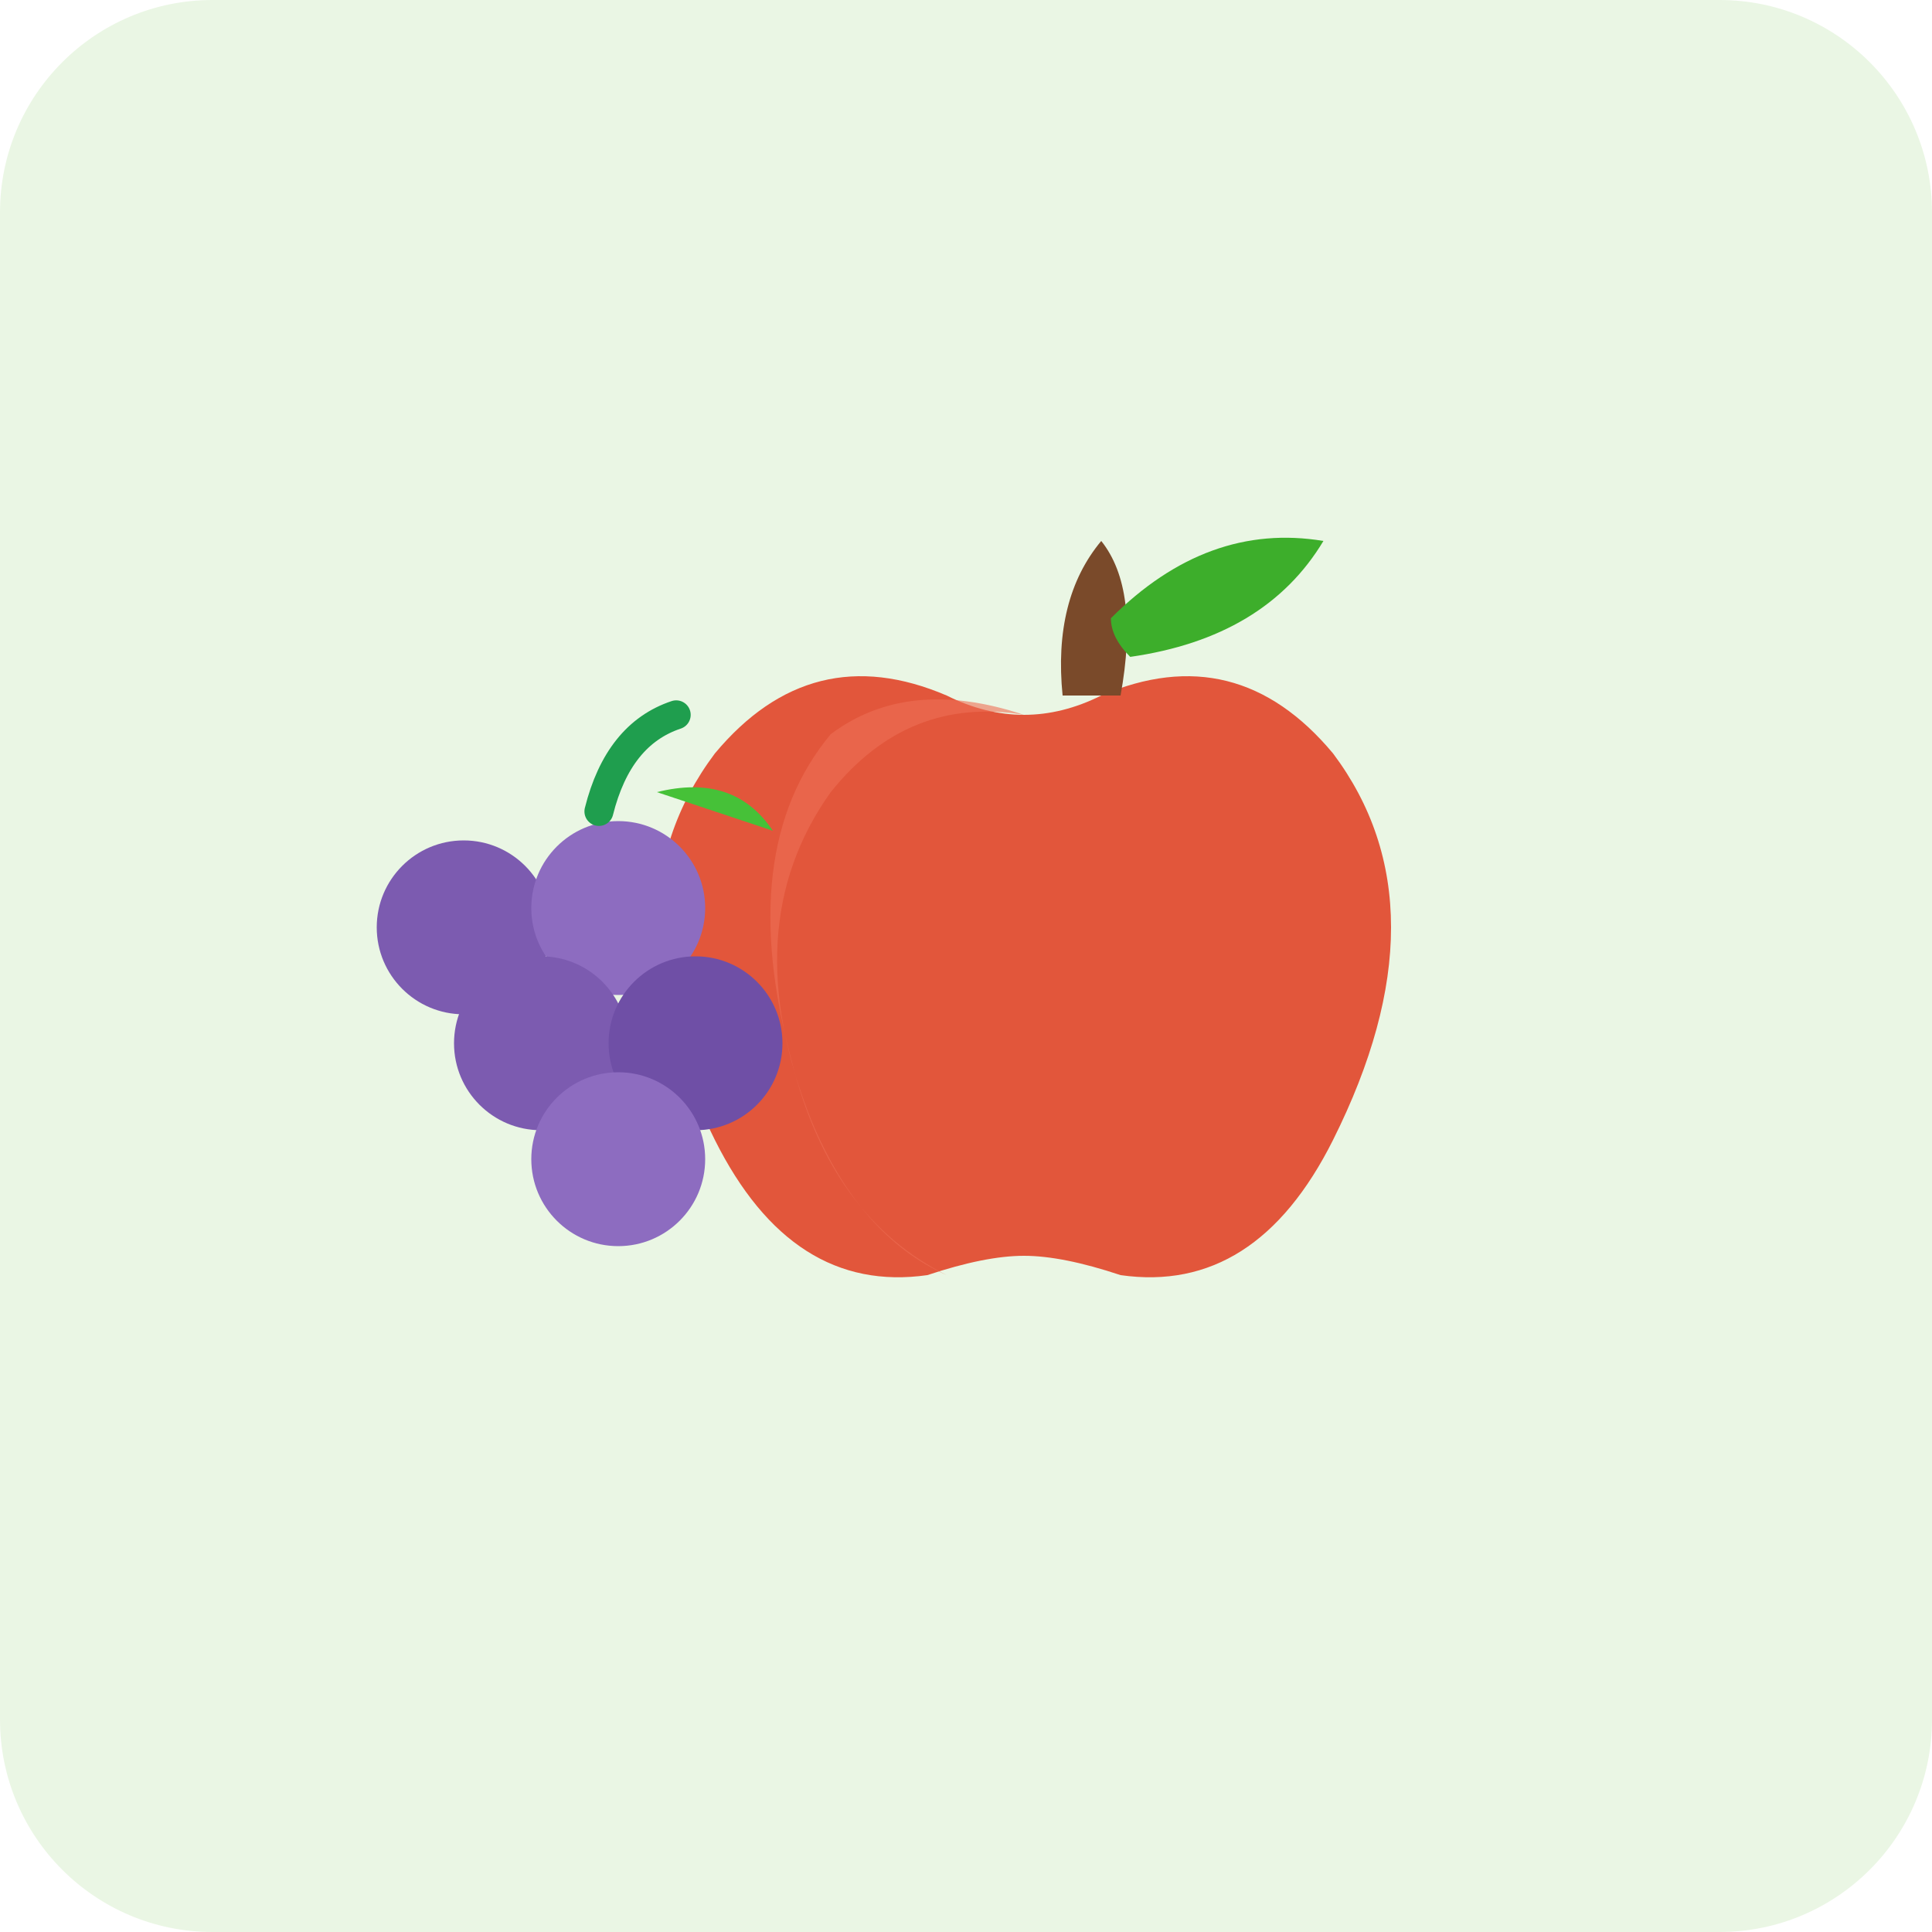
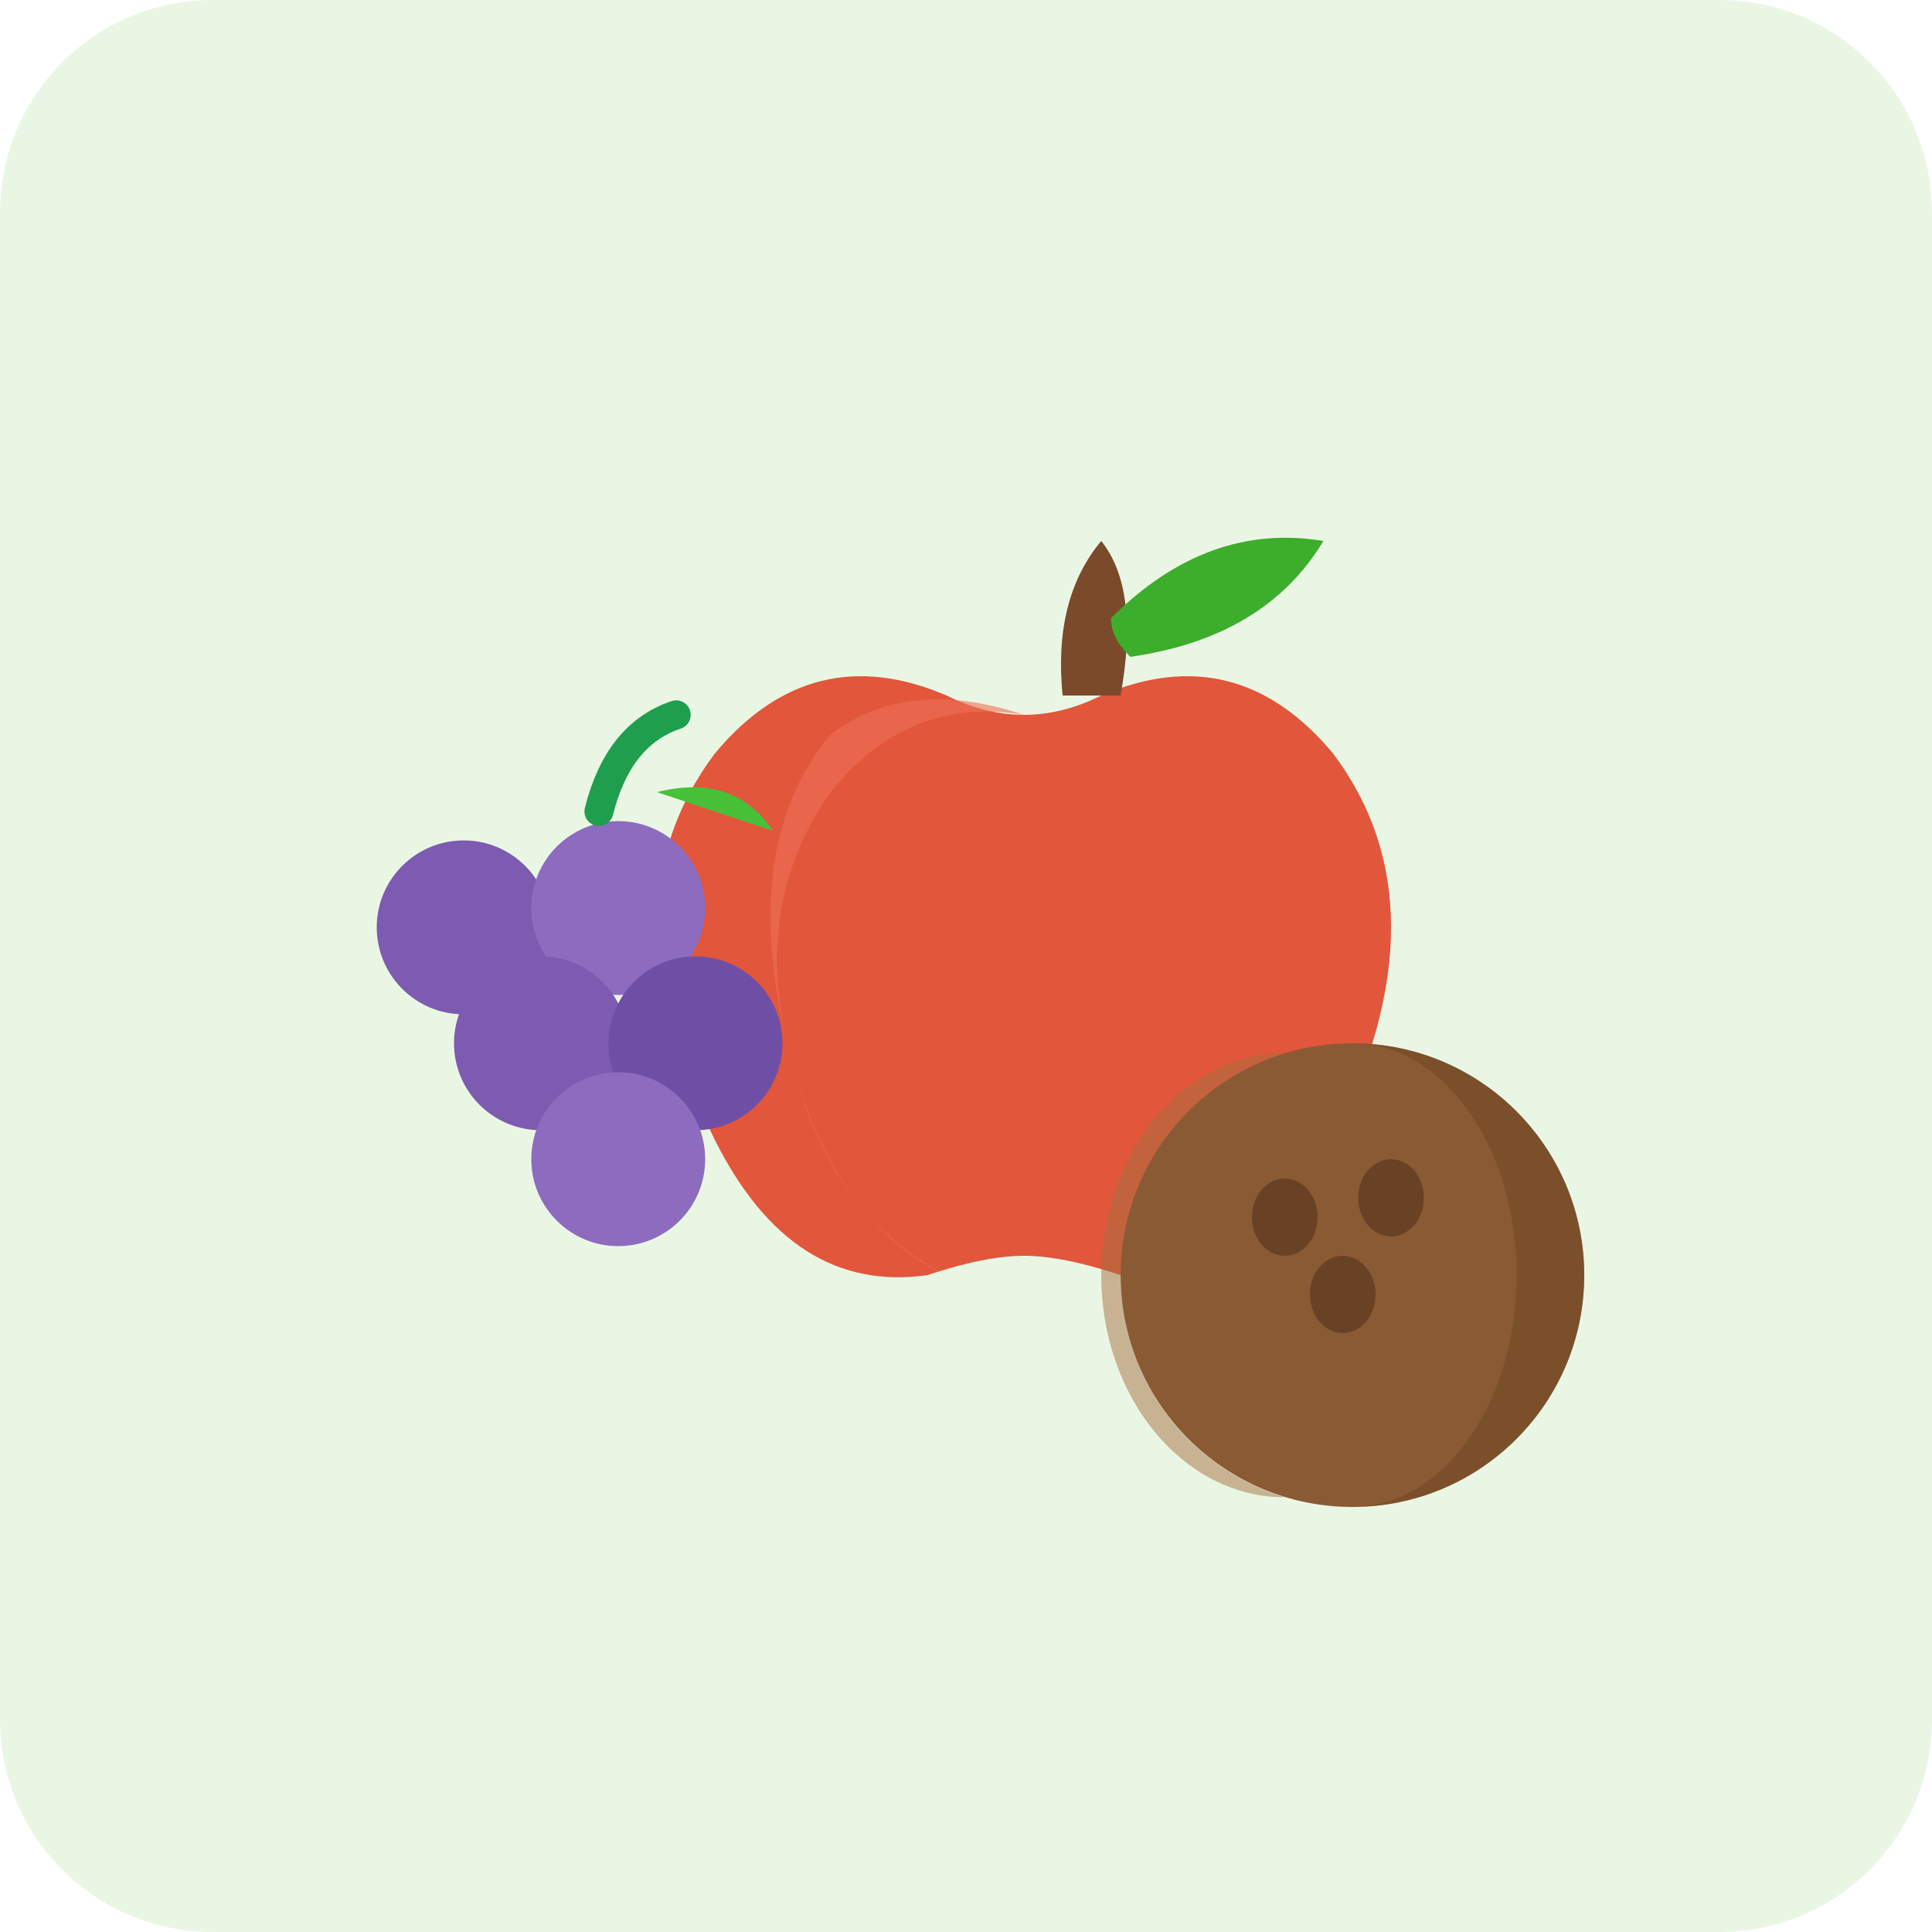
<svg xmlns="http://www.w3.org/2000/svg" viewBox="0 0 200 200">
  <rect width="200" height="200" rx="22" fill="#eaf6e4" />
  <g transform="translate(82 50)">
    <path d="M32 22 q14 -6 24 6 q12 16 0 40 q-8 16 -22 14 q-6 -2 -10 -2 q-4 0 -10 2 q-14 2 -22 -14 q-12 -24 0 -40 q10 -12 24 -6 q4 2 8 2 q4 0 8 -2 Z" fill="#e2563b" />
    <path d="M24 24 q-12 -2 -20 8 q-10 14 -2 34 q5 12 14 16 q-12 -6 -16 -22 q-6 -22 4 -34 q8 -6 20 -2 Z" fill="#ee6f55" opacity="0.6" />
    <path d="M28 22 q-1 -10 4 -16 q4 5 2 16 Z" fill="#7a4a2a" />
    <path d="M33 14 q10 -10 22 -8 q-6 10 -20 12 q-2 -2 -2 -4 Z" fill="#3DAE2B" />
  </g>
  <g transform="translate(48 96)">
    <circle cx="0" cy="0" r="9" fill="#7c5bb0" />
    <circle cx="16" cy="-2" r="9" fill="#8d6cc0" />
    <circle cx="8" cy="12" r="9" fill="#7c5bb0" />
    <circle cx="24" cy="12" r="9" fill="#6f4fa6" />
    <circle cx="16" cy="24" r="9" fill="#8d6cc0" />
    <path d="M14 -12 q2 -8 8 -10" stroke="#1f9e4e" stroke-width="3" fill="none" stroke-linecap="round" />
    <path d="M20 -14 q8 -2 12 4" fill="#46c138" />
  </g>
+   <g transform="translate(140 132)">
+     <circle cx="0" cy="0" r="24" fill="#8a5a34" />
+     <path d="M0 -24 a24 24 0 0 1 0 48 a17 24 0 0 0 0 -48 Z" fill="#6b421f" opacity="0.45" />
+     <path d="M-24 0 a24 24 0 0 1 17 -23 a19 23 0 0 0 0 46 a24 24 0 0 1 -17 -23 Z" fill="#a4703f" opacity="0.5" />
+     <ellipse cx="-7" cy="-6" rx="3.4" ry="4" fill="#5e3a20" opacity="0.75" />
+     <ellipse cx="4" cy="-8" rx="3.4" ry="4" fill="#5e3a20" opacity="0.75" />
+     <ellipse cx="-1" cy="2" rx="3.4" ry="4" fill="#5e3a20" opacity="0.75" />
+   </g>
</svg>
